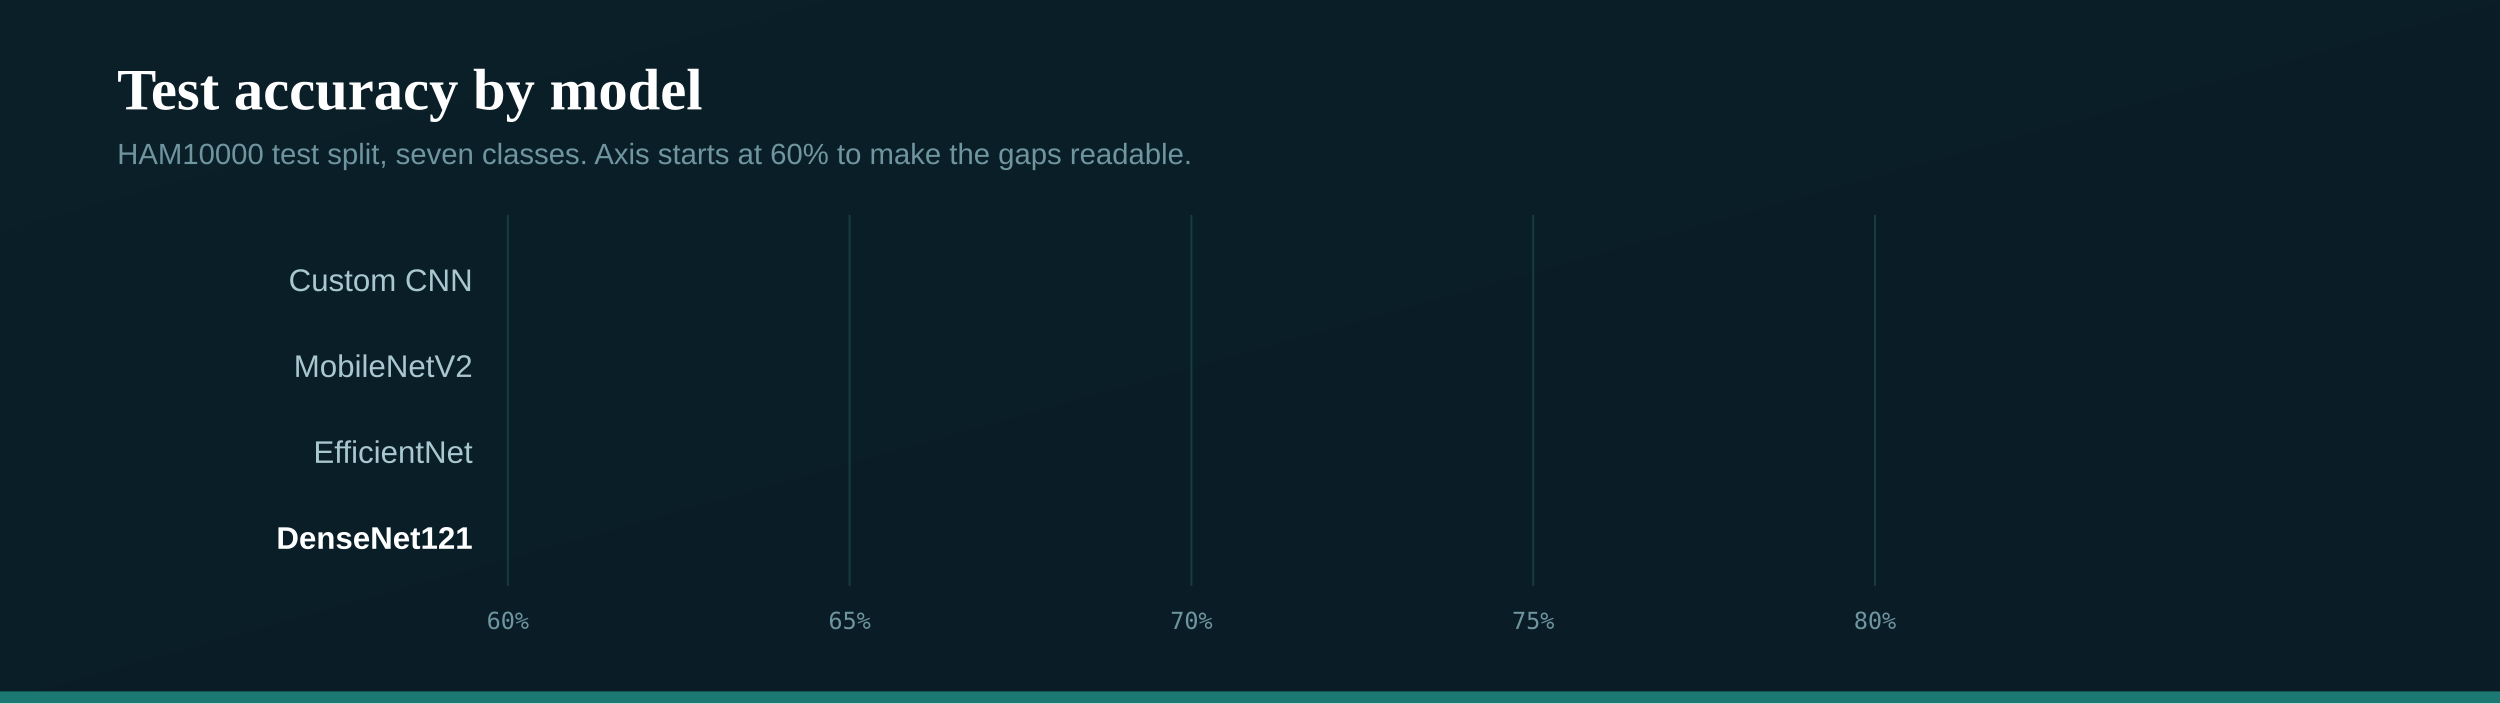
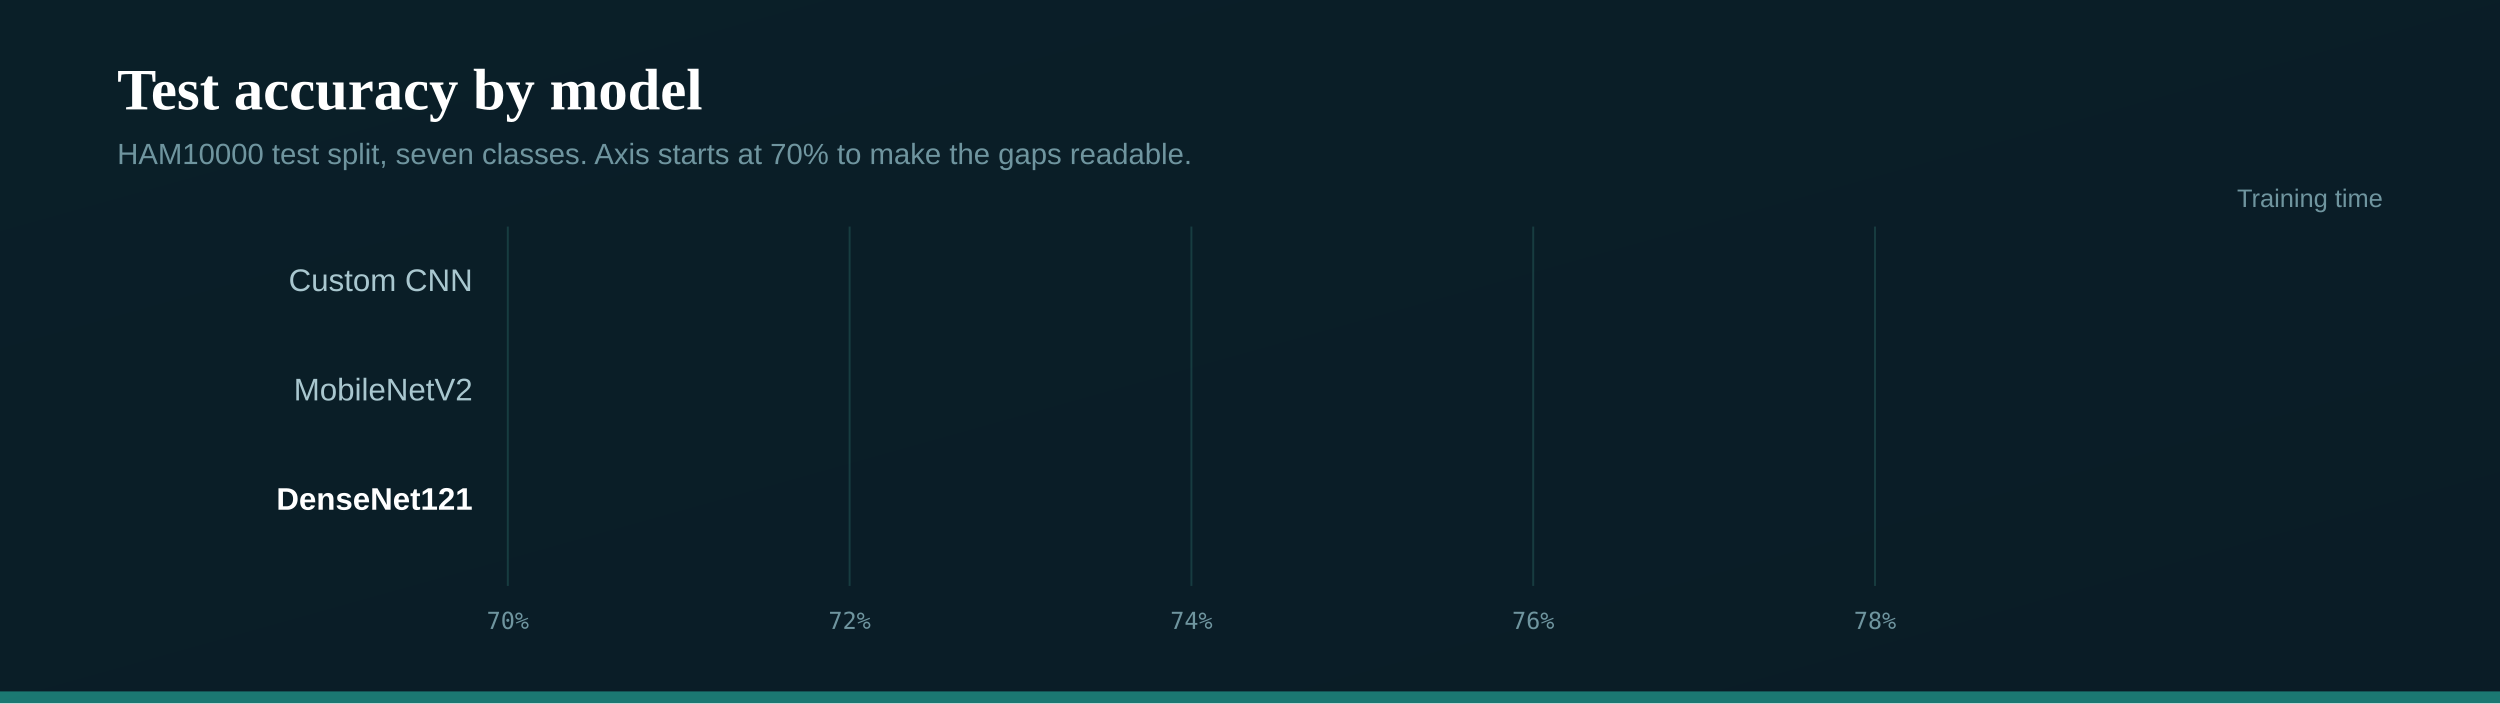
<svg xmlns="http://www.w3.org/2000/svg" viewBox="0 0 1280 360" width="1280" height="360" role="img" aria-labelledby="t d">
  <defs>
    <linearGradient id="bg" x1="0" y1="0" x2="1" y2="1">
      <stop offset="0" stop-color="#0a1f28" />
      <stop offset="1" stop-color="#0a1c26" />
    </linearGradient>
    <linearGradient id="win" x1="0" y1="0" x2="1" y2="0">
      <stop offset="0" stop-color="#14b8a6" />
      <stop offset="1" stop-color="#5eead4" />
    </linearGradient>
  </defs>
  <rect width="1280" height="360" fill="url(#bg)" />
  <rect x="0" y="354" width="1280" height="6" fill="#2dd4bf" fill-opacity="0.5" />
  <text x="60" y="56" font-family="Georgia,'Times New Roman',serif" font-size="30" font-weight="700" fill="#ffffff">Test accuracy by model</text>
-   <text x="60" y="84" font-family="'Segoe UI',Arial,sans-serif" font-size="15" fill="#6f959f">HAM10000 test split, seven classes. Axis starts at 60% to make the gaps readable.</text>
-   <line x1="260.0" y1="110" x2="260.0" y2="300" stroke="#5eead4" stroke-opacity="0.15" />
-   <text x="260.0" y="322" text-anchor="middle" font-family="'SFMono-Regular',Consolas,Menlo,monospace" font-size="12" fill="#6f959f">60%</text>
-   <line x1="435.0" y1="110" x2="435.0" y2="300" stroke="#5eead4" stroke-opacity="0.15" />
-   <text x="435.0" y="322" text-anchor="middle" font-family="'SFMono-Regular',Consolas,Menlo,monospace" font-size="12" fill="#6f959f">65%</text>
-   <line x1="610.0" y1="110" x2="610.0" y2="300" stroke="#5eead4" stroke-opacity="0.15" />
-   <text x="610.0" y="322" text-anchor="middle" font-family="'SFMono-Regular',Consolas,Menlo,monospace" font-size="12" fill="#6f959f">70%</text>
-   <line x1="785.0" y1="110" x2="785.0" y2="300" stroke="#5eead4" stroke-opacity="0.15" />
-   <text x="785.0" y="322" text-anchor="middle" font-family="'SFMono-Regular',Consolas,Menlo,monospace" font-size="12" fill="#6f959f">75%</text>
-   <line x1="960.0" y1="110" x2="960.0" y2="300" stroke="#5eead4" stroke-opacity="0.15" />
-   <text x="960.0" y="322" text-anchor="middle" font-family="'SFMono-Regular',Consolas,Menlo,monospace" font-size="12" fill="#6f959f">80%</text>
+   <text x="60" y="84" font-family="'Segoe UI',Arial,sans-serif" font-size="15" fill="#6f959f">HAM10000 test split, seven classes. Axis starts at 70% to make the gaps readable.</text>
+   <text x="1220" y="106" text-anchor="end" font-family="'Segoe UI',Arial,sans-serif" font-size="13" fill="#6f959f">Training time</text>
+   <line x1="260.0" y1="116" x2="260.0" y2="300" stroke="#5eead4" stroke-opacity="0.15" />
+   <text x="260.0" y="322" text-anchor="middle" font-family="'SFMono-Regular',Consolas,Menlo,monospace" font-size="12" fill="#6f959f">70%</text>
+   <line x1="435.0" y1="116" x2="435.0" y2="300" stroke="#5eead4" stroke-opacity="0.15" />
+   <text x="435.0" y="322" text-anchor="middle" font-family="'SFMono-Regular',Consolas,Menlo,monospace" font-size="12" fill="#6f959f">72%</text>
+   <line x1="610.0" y1="116" x2="610.0" y2="300" stroke="#5eead4" stroke-opacity="0.15" />
+   <text x="610.0" y="322" text-anchor="middle" font-family="'SFMono-Regular',Consolas,Menlo,monospace" font-size="12" fill="#6f959f">74%</text>
+   <line x1="785.0" y1="116" x2="785.0" y2="300" stroke="#5eead4" stroke-opacity="0.15" />
+   <text x="785.0" y="322" text-anchor="middle" font-family="'SFMono-Regular',Consolas,Menlo,monospace" font-size="12" fill="#6f959f">76%</text>
+   <line x1="960.0" y1="116" x2="960.0" y2="300" stroke="#5eead4" stroke-opacity="0.15" />
+   <text x="960.0" y="322" text-anchor="middle" font-family="'SFMono-Regular',Consolas,Menlo,monospace" font-size="12" fill="#6f959f">78%</text>
  <text x="242" y="149" text-anchor="end" font-family="'Segoe UI',Arial,sans-serif" font-size="16" font-weight="500" fill="#a9c7cf">Custom CNN</text>
  <rect x="260" y="130" width="0" height="28" rx="6" fill="#3a6b75">
-     <animate attributeName="width" from="0" to="280.0" dur="1.1s" begin="0.3s" fill="freeze" calcMode="spline" keyTimes="0;1" keySplines=".2 .7 .2 1" />
+     <animate attributeName="width" from="0" to="463.75" dur="1.1s" begin="0.3s" fill="freeze" calcMode="spline" keyTimes="0;1" keySplines=".2 .7 .2 1" />
  </rect>
-   <text x="552.0" y="149" font-family="'SFMono-Regular',Consolas,Menlo,monospace" font-size="15" font-weight="700" fill="#a9c7cf" opacity="0">~68%
+   <text x="735.75" y="149" font-family="'SFMono-Regular',Consolas,Menlo,monospace" font-size="15" font-weight="700" fill="#a9c7cf" opacity="0">75.3%
    <animate attributeName="opacity" from="0" to="1" dur="0.4s" begin="1.2s" fill="freeze" />
  </text>
-   <text x="242" y="193" text-anchor="end" font-family="'Segoe UI',Arial,sans-serif" font-size="16" font-weight="500" fill="#a9c7cf">MobileNetV2</text>
-   <rect x="260" y="174" width="0" height="28" rx="6" fill="#3a6b75">
-     <animate attributeName="width" from="0" to="455.0" dur="1.1s" begin="0.55s" fill="freeze" calcMode="spline" keyTimes="0;1" keySplines=".2 .7 .2 1" />
+   <text x="1220" y="149" text-anchor="end" font-family="'SFMono-Regular',Consolas,Menlo,monospace" font-size="15" font-weight="700" fill="#a9c7cf" opacity="0">431.6 min
+     <animate attributeName="opacity" from="0" to="1" dur="0.4s" begin="1.2s" fill="freeze" />
+   </text>
+   <text x="242" y="205" text-anchor="end" font-family="'Segoe UI',Arial,sans-serif" font-size="16" font-weight="500" fill="#a9c7cf">MobileNetV2</text>
+   <rect x="260" y="186" width="0" height="28" rx="6" fill="#3a6b75">
+     <animate attributeName="width" from="0" to="551.25" dur="1.1s" begin="0.55s" fill="freeze" calcMode="spline" keyTimes="0;1" keySplines=".2 .7 .2 1" />
  </rect>
-   <text x="727.0" y="193" font-family="'SFMono-Regular',Consolas,Menlo,monospace" font-size="15" font-weight="700" fill="#a9c7cf" opacity="0">~73%
+   <text x="823.25" y="205" font-family="'SFMono-Regular',Consolas,Menlo,monospace" font-size="15" font-weight="700" fill="#a9c7cf" opacity="0">76.3%
    <animate attributeName="opacity" from="0" to="1" dur="0.4s" begin="1.45s" fill="freeze" />
  </text>
-   <text x="242" y="237" text-anchor="end" font-family="'Segoe UI',Arial,sans-serif" font-size="16" font-weight="500" fill="#a9c7cf">EfficientNet</text>
-   <rect x="260" y="218" width="0" height="28" rx="6" fill="#3a6b75">
-     <animate attributeName="width" from="0" to="490.0" dur="1.1s" begin="0.8s" fill="freeze" calcMode="spline" keyTimes="0;1" keySplines=".2 .7 .2 1" />
+   <text x="1220" y="205" text-anchor="end" font-family="'SFMono-Regular',Consolas,Menlo,monospace" font-size="15" font-weight="700" fill="#5eead4" opacity="0">31.6 min
+     <animate attributeName="opacity" from="0" to="1" dur="0.4s" begin="1.45s" fill="freeze" />
+   </text>
+   <text x="1220" y="222" text-anchor="end" font-family="'Segoe UI',Arial,sans-serif" font-size="11" fill="#5eead4" opacity="0">fastest, 13x quicker than Custom CNN
+     <animate attributeName="opacity" from="0" to="1" dur="0.4s" begin="1.65s" fill="freeze" />
+   </text>
+   <text x="242" y="261" text-anchor="end" font-family="'Segoe UI',Arial,sans-serif" font-size="16" font-weight="700" fill="#ffffff">DenseNet121</text>
+   <rect x="260" y="242" width="0" height="28" rx="6" fill="url(#win)">
+     <animate attributeName="width" from="0" to="577.5" dur="1.1s" begin="0.8s" fill="freeze" calcMode="spline" keyTimes="0;1" keySplines=".2 .7 .2 1" />
  </rect>
-   <text x="762.0" y="237" font-family="'SFMono-Regular',Consolas,Menlo,monospace" font-size="15" font-weight="700" fill="#a9c7cf" opacity="0">~74%
+   <text x="849.5" y="261" font-family="'SFMono-Regular',Consolas,Menlo,monospace" font-size="15" font-weight="700" fill="#99f6e4" opacity="0">76.6%
    <animate attributeName="opacity" from="0" to="1" dur="0.4s" begin="1.7s" fill="freeze" />
  </text>
-   <text x="242" y="281" text-anchor="end" font-family="'Segoe UI',Arial,sans-serif" font-size="16" font-weight="700" fill="#ffffff">DenseNet121</text>
-   <rect x="260" y="262" width="0" height="28" rx="6" fill="url(#win)">
-     <animate attributeName="width" from="0" to="525.0" dur="1.1s" begin="1.05s" fill="freeze" calcMode="spline" keyTimes="0;1" keySplines=".2 .7 .2 1" />
-   </rect>
-   <text x="797.0" y="281" font-family="'SFMono-Regular',Consolas,Menlo,monospace" font-size="15" font-weight="700" fill="#99f6e4" opacity="0">&gt;75%
-     <animate attributeName="opacity" from="0" to="1" dur="0.4s" begin="1.95s" fill="freeze" />
+   <text x="1220" y="261" text-anchor="end" font-family="'SFMono-Regular',Consolas,Menlo,monospace" font-size="15" font-weight="700" fill="#a9c7cf" opacity="0">169.1 min
+     <animate attributeName="opacity" from="0" to="1" dur="0.4s" begin="1.7s" fill="freeze" />
  </text>
  <g opacity="0">
-     <rect x="875.0" y="264" width="118" height="24" rx="12" fill="#2dd4bf" fill-opacity="0.15" stroke="#2dd4bf" />
-     <text x="934.0" y="281" text-anchor="middle" font-family="'Segoe UI',Arial,sans-serif" font-size="13" font-weight="600" fill="#99f6e4">selected model</text>
+     <rect x="919.5" y="244" width="118" height="24" rx="12" fill="#2dd4bf" fill-opacity="0.15" stroke="#2dd4bf" />
+     <text x="978.5" y="261" text-anchor="middle" font-family="'Segoe UI',Arial,sans-serif" font-size="13" font-weight="600" fill="#99f6e4">selected model</text>
    <animate attributeName="opacity" from="0" to="1" dur="0.5s" begin="2.2s" fill="freeze" />
  </g>
</svg>
